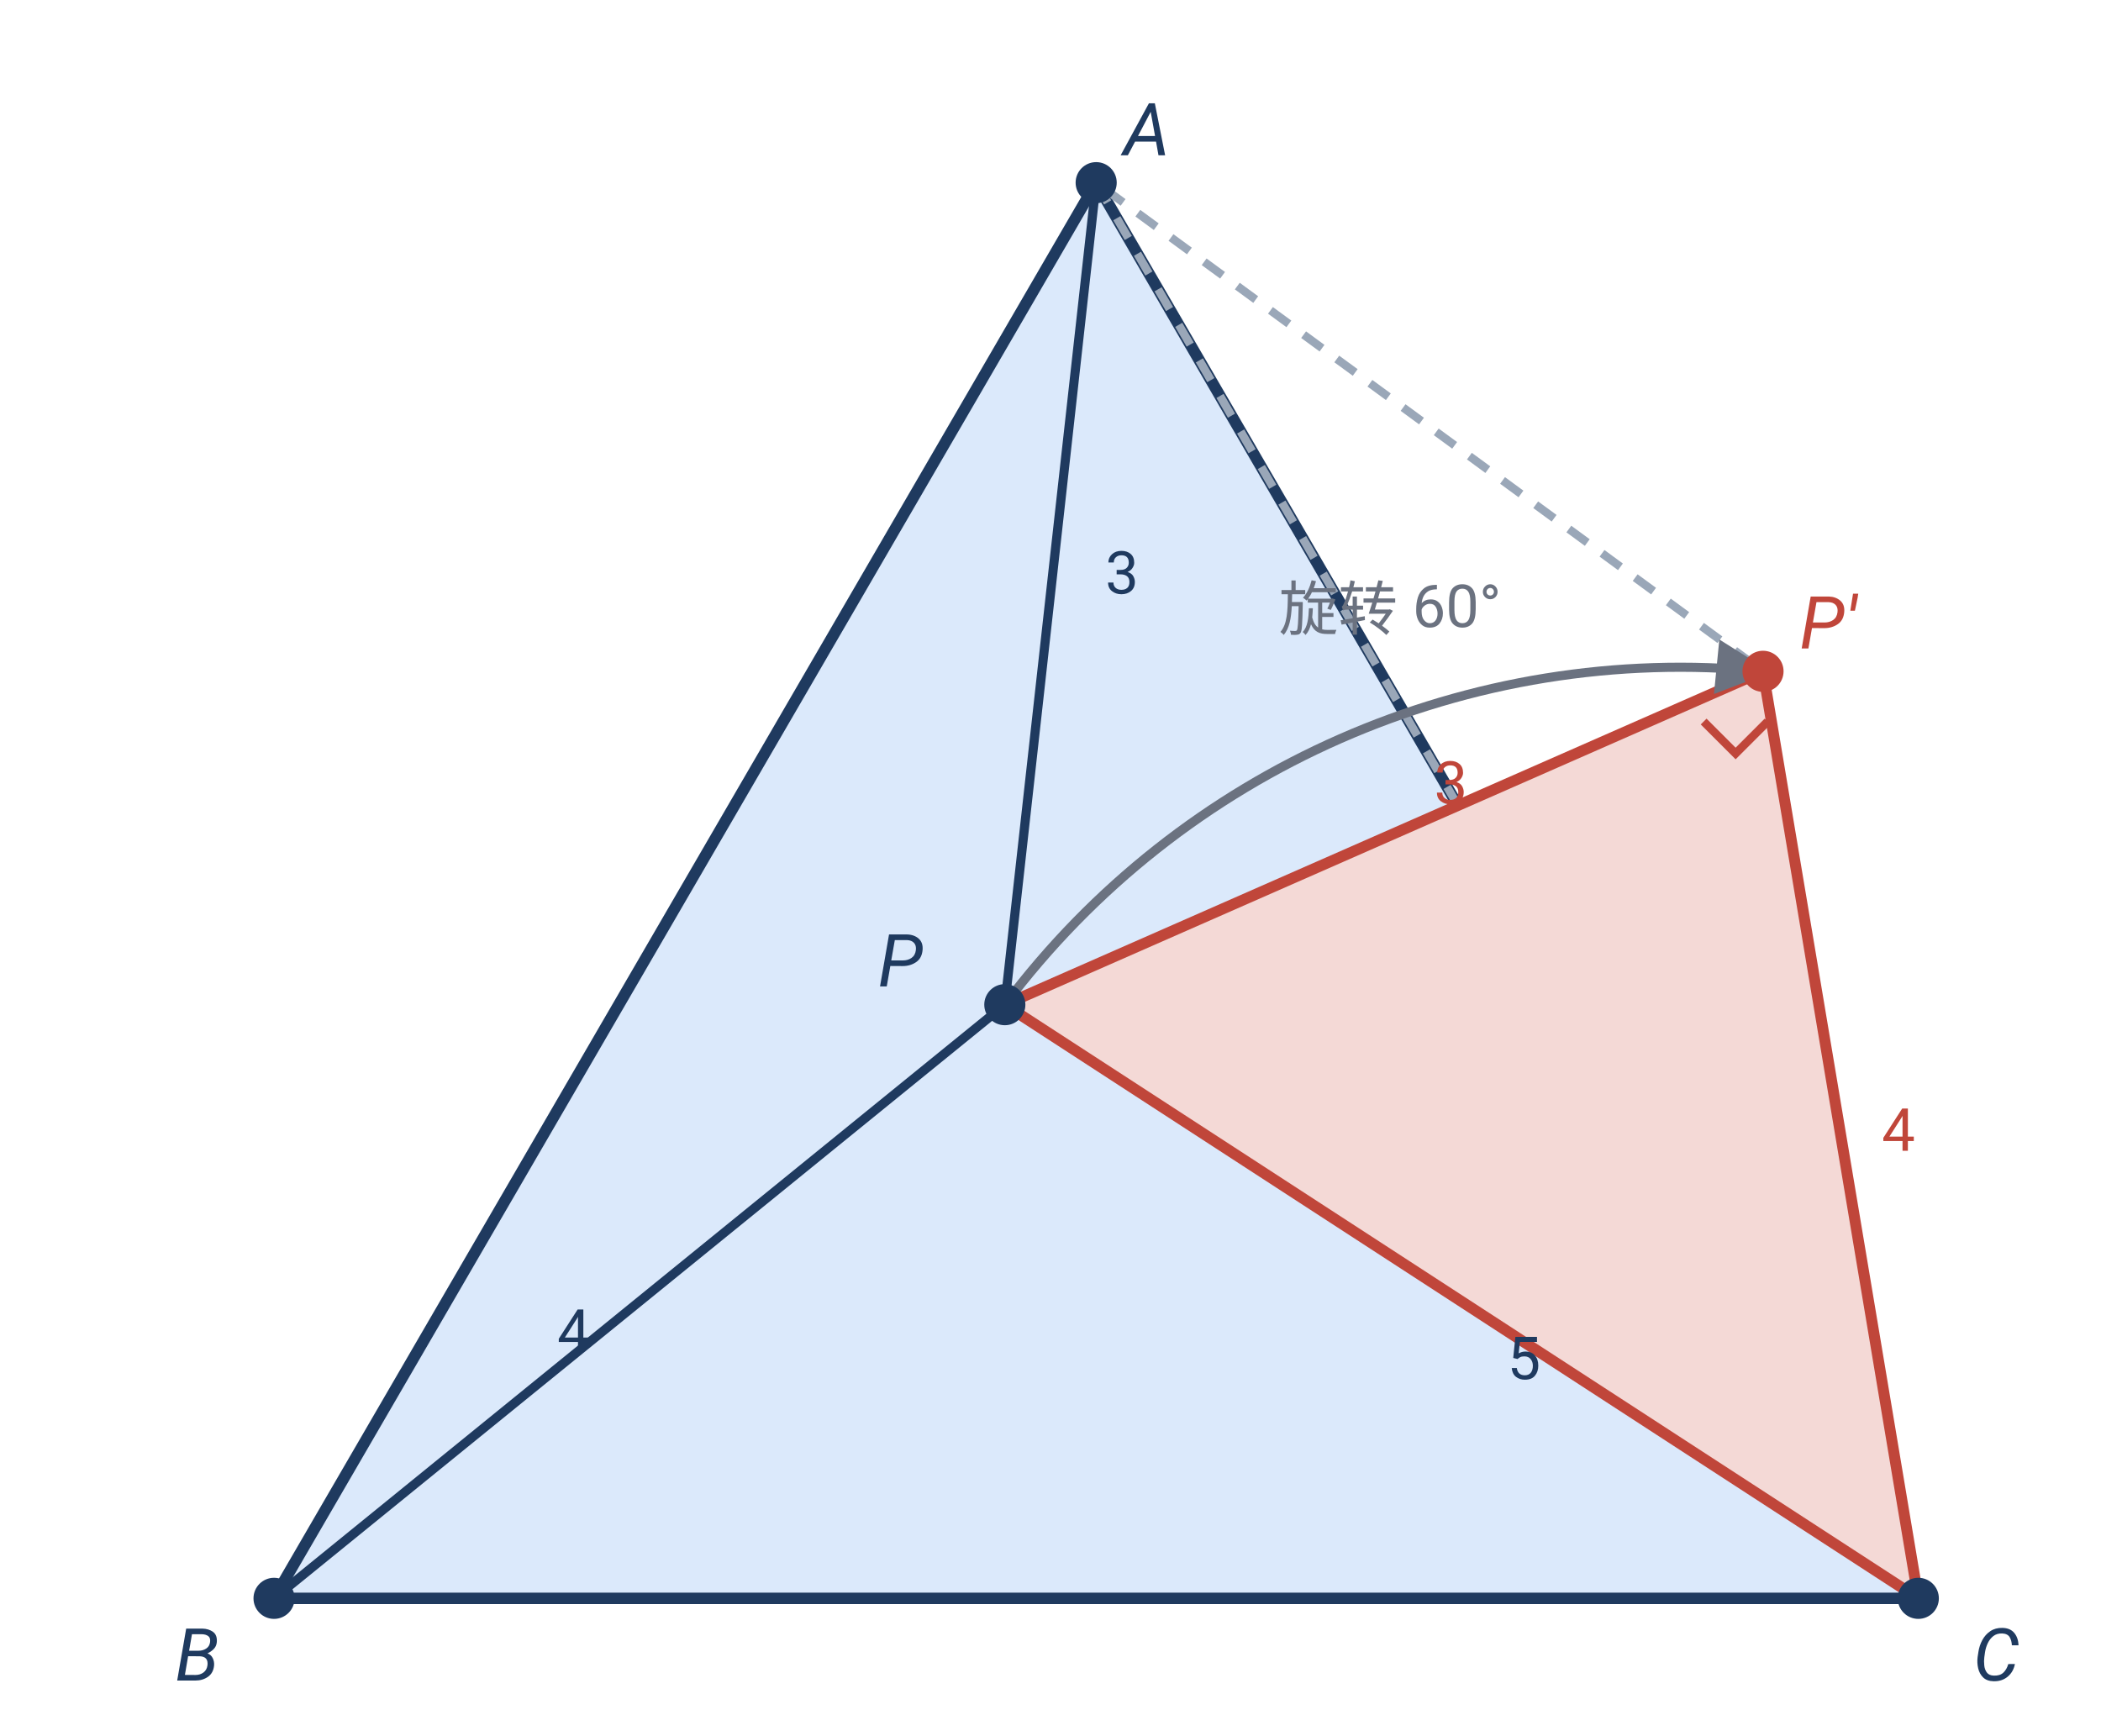
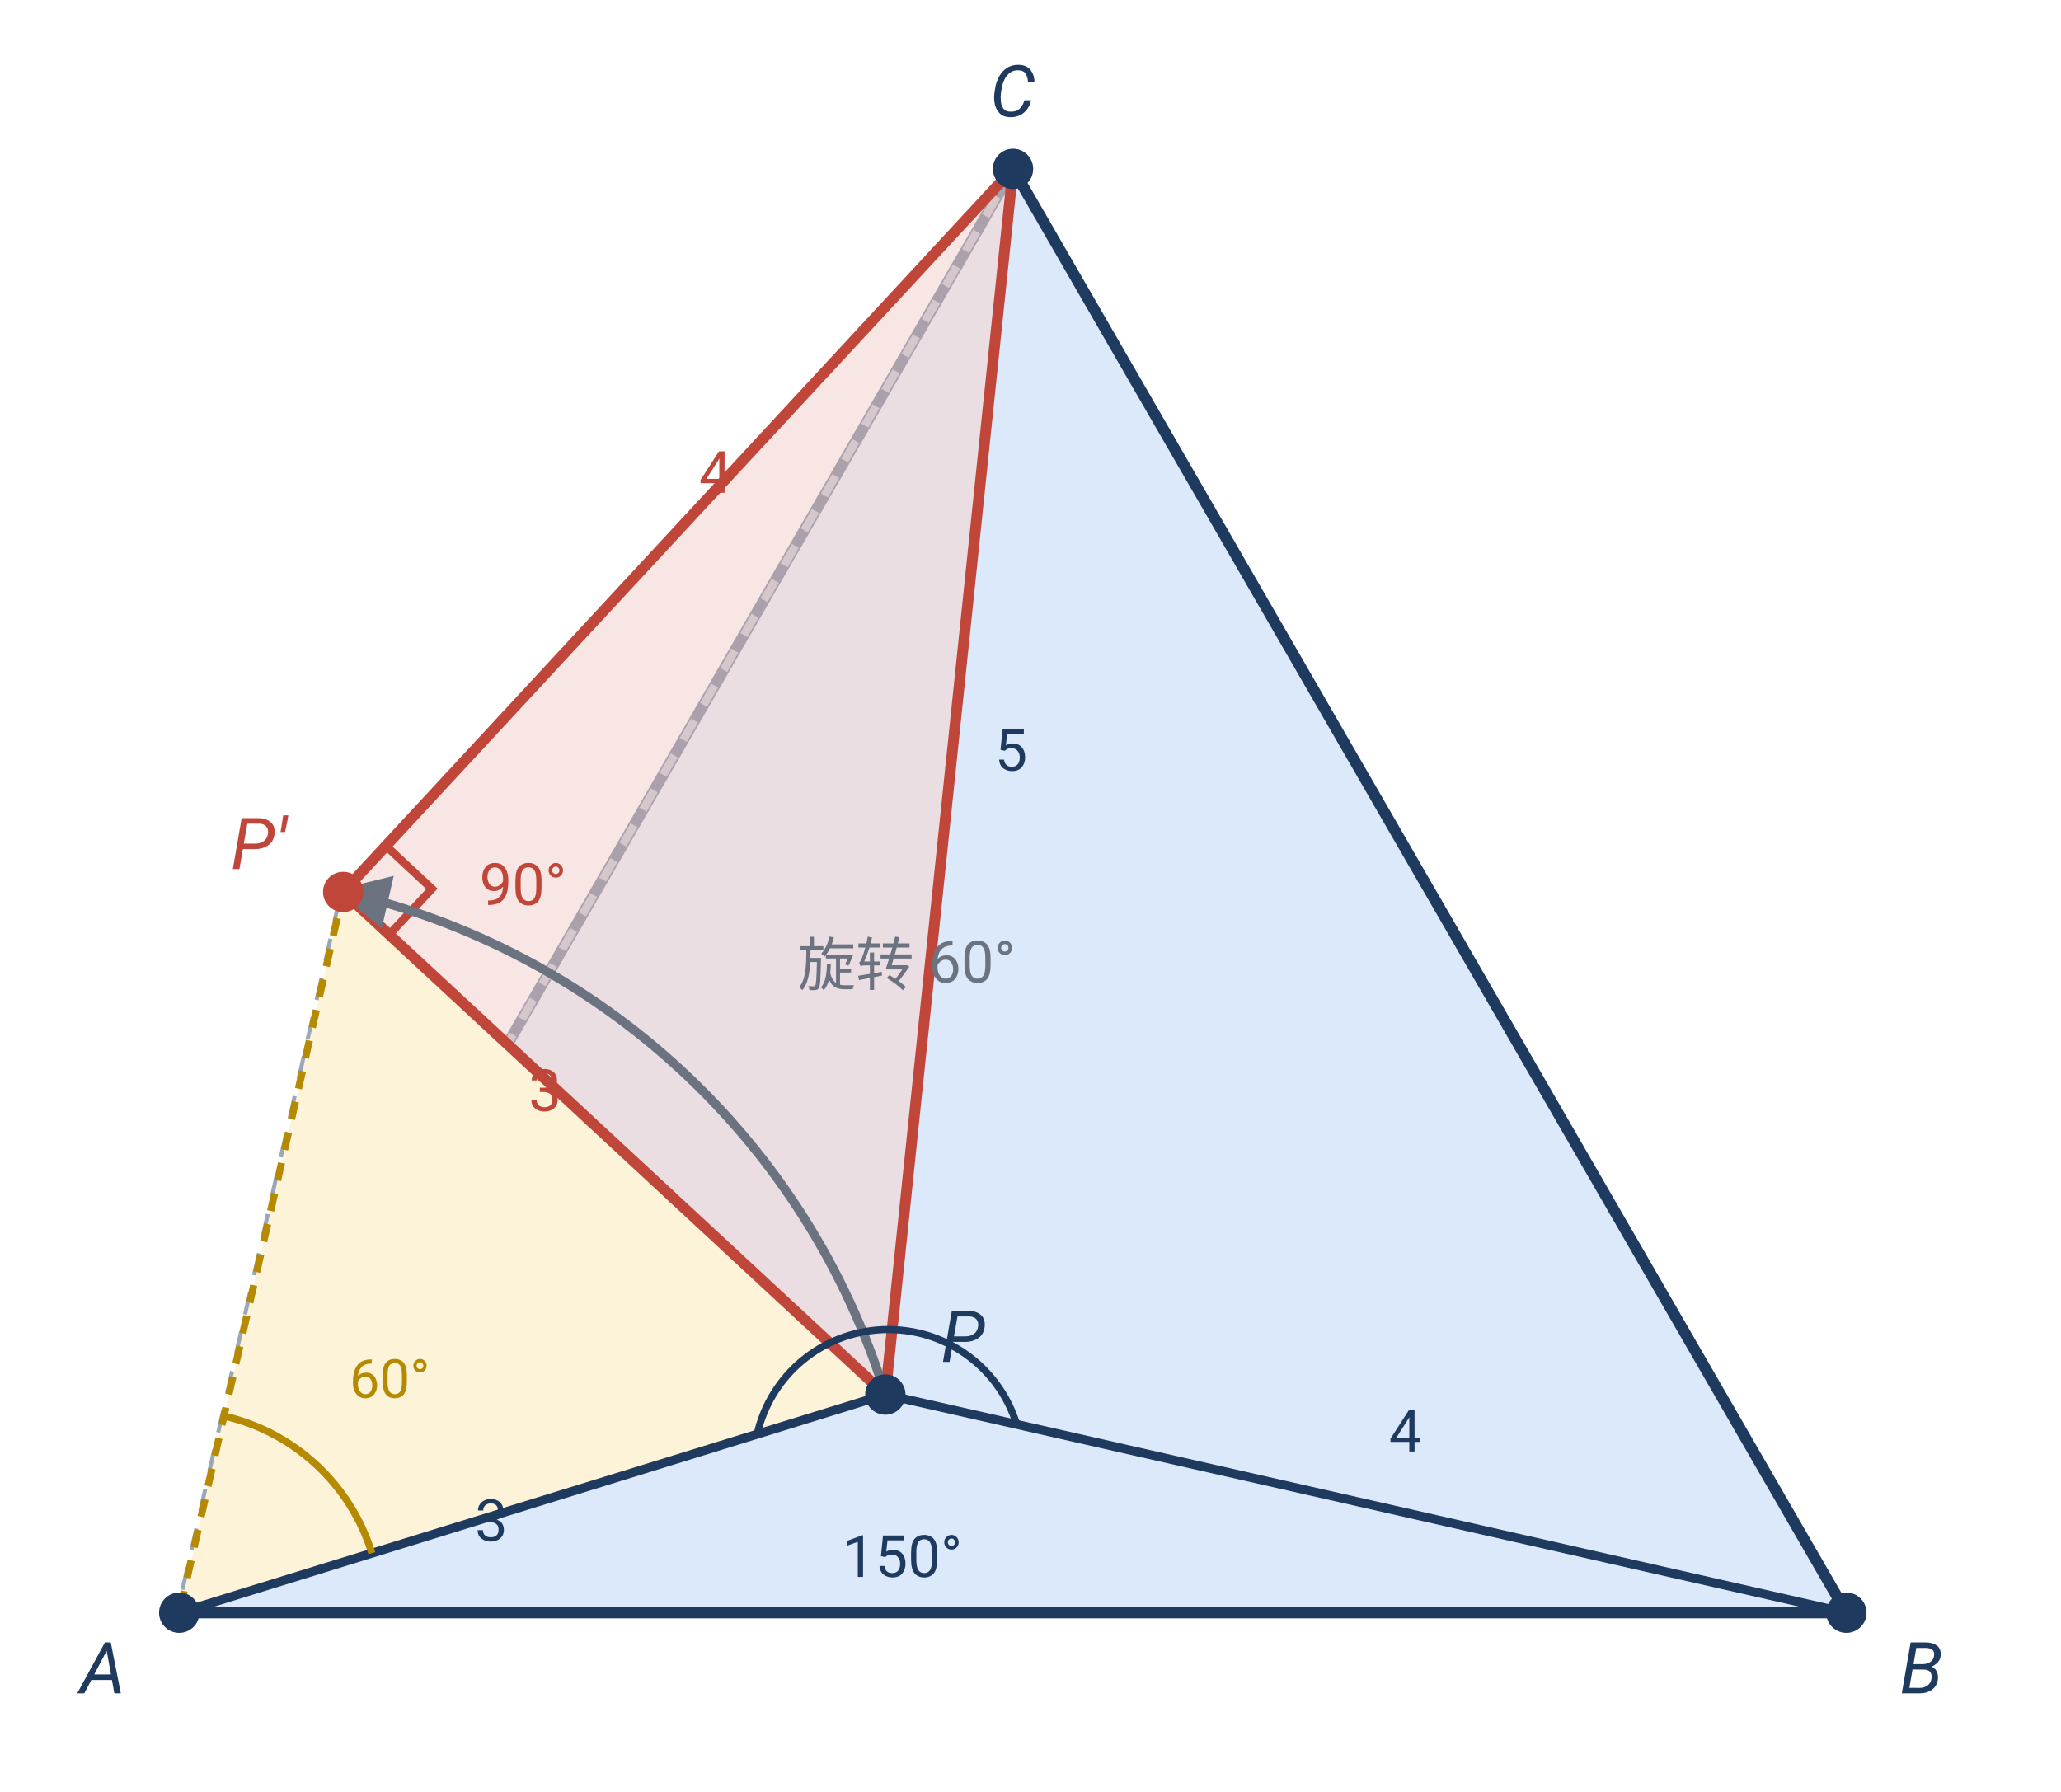
- <svg xmlns="http://www.w3.org/2000/svg" viewBox="20 10 460 380" text-rendering="geometricPrecision" font-family="ui-sans-serif, system-ui, -apple-system, 'Segoe UI', Roboto, 'PingFang SC', 'Microsoft YaHei', sans-serif">
+ <svg xmlns="http://www.w3.org/2000/svg" viewBox="40 40 460 400" text-rendering="geometricPrecision" font-family="ui-sans-serif, system-ui, -apple-system, 'Segoe UI', Roboto, 'PingFang SC', 'Microsoft YaHei', sans-serif">
  <defs>
    <marker id="arr" viewBox="0 0 10 10" refX="8.5" refY="5" markerWidth="6" markerHeight="6" orient="auto-start-reverse">
      <path d="M0,0 L10,5 L0,10 z" fill="#6b7280" />
    </marker>
  </defs>
-   <polygon points="260,50 80,360 440,360" fill="#dbe9fb" stroke="#1f3a5f" stroke-width="2.5" stroke-linejoin="round" />
-   <polygon points="260,50 440,360 406,157" fill="none" stroke="#9aa7b8" stroke-width="1.8" stroke-dasharray="5 4" stroke-linejoin="round" />
-   <line x1="240" y1="230" x2="260" y2="50" stroke="#1f3a5f" stroke-width="2" />
-   <line x1="240" y1="230" x2="80" y2="360" stroke="#1f3a5f" stroke-width="2" />
-   <line x1="240" y1="230" x2="440" y2="360" stroke="#1f3a5f" stroke-width="2" />
-   <polygon points="240,230 406,157 440,360" fill="#f4d9d6" stroke="#c0463a" stroke-width="2.4" stroke-linejoin="round" />
-   <path d="M393,168 L400,175 L407,168" fill="none" stroke="#c0463a" stroke-width="1.8" />
-   <path d="M240,230 A185,185 0 0 1 406,157" fill="none" stroke="#6b7280" stroke-width="2" marker-end="url(#arr)" />
-   <text x="300" y="148" fill="#6b7280" font-size="13">旋转 60°</text>
-   <circle cx="260" cy="50" r="4.5" fill="#1f3a5f" />
-   <text x="266" y="44" fill="#1f3a5f" font-size="16" font-style="italic">A</text>
-   <circle cx="80" cy="360" r="4.5" fill="#1f3a5f" />
-   <text x="68" y="378" text-anchor="end" fill="#1f3a5f" font-size="16" font-style="italic">B</text>
-   <circle cx="440" cy="360" r="4.5" fill="#1f3a5f" />
-   <text x="452" y="378" fill="#1f3a5f" font-size="16" font-style="italic">C</text>
-   <circle cx="240" cy="230" r="4.5" fill="#1f3a5f" />
-   <text x="222" y="226" text-anchor="end" fill="#1f3a5f" font-size="16" font-style="italic">P</text>
-   <circle cx="406" cy="157" r="4.5" fill="#c0463a" />
-   <text x="414" y="152" fill="#c0463a" font-size="16" font-style="italic">P′</text>
-   <text x="262" y="140" fill="#1f3a5f" font-size="13">3</text>
-   <text x="142" y="306" fill="#1f3a5f" font-size="13">4</text>
-   <text x="350" y="312" fill="#1f3a5f" font-size="13">5</text>
-   <text x="334" y="186" fill="#c0463a" font-size="13">3</text>
-   <text x="432" y="262" fill="#c0463a" font-size="13">4</text>
+   <polygon points="80,400 452.1,400 266.1,77.7" fill="#dbe9fb" stroke="#1f3a5f" stroke-width="2.5" stroke-linejoin="round" />
+   <polygon points="80,400 266.1,77.7 116.6,239.1" fill="none" stroke="#9aa7b8" stroke-width="1.8" stroke-dasharray="5 4" stroke-linejoin="round" />
+   <polygon points="80,400 237.6,351.3 116.6,239.1" fill="#fdf3d8" stroke="#b58900" stroke-width="1.6" stroke-dasharray="4 3" stroke-linejoin="round" />
+   <line x1="237.6" y1="351.3" x2="80" y2="400" stroke="#1f3a5f" stroke-width="2" />
+   <line x1="237.6" y1="351.3" x2="452.1" y2="400" stroke="#1f3a5f" stroke-width="2" />
+   <line x1="237.6" y1="351.3" x2="266.1" y2="77.7" stroke="#1f3a5f" stroke-width="2" />
+   <polygon points="237.6,351.3 116.6,239.1 266.1,77.7" fill="#f4d9d6" fill-opacity="0.65" stroke="#c0463a" stroke-width="2.4" stroke-linejoin="round" />
+   <polyline points="126.9,248.6 136.4,238.4 126.1,228.8" fill="none" stroke="#c0463a" stroke-width="1.8" />
+   <text x="147" y="242" fill="#c0463a" font-size="13">90°</text>
+   <path d="M237.6,351.3 A165,165 0 0 0 116.6,239.1" fill="none" stroke="#6b7280" stroke-width="2" marker-end="url(#arr)" />
+   <text x="218" y="260" fill="#6b7280" font-size="13">旋转 60°</text>
+   <path d="M123,386.7 A45,45 0 0 0 90,356.1" fill="none" stroke="#b58900" stroke-width="1.6" />
+   <text x="118" y="352" fill="#b58900" font-size="12">60°</text>
+   <path d="M266.9,357.9 A30,30 0 0 0 209,360.1" fill="none" stroke="#1f3a5f" stroke-width="1.6" />
+   <text x="228" y="392" fill="#1f3a5f" font-size="13">150°</text>
+   <circle cx="80" cy="400" r="4.5" fill="#1f3a5f" />
+   <text x="68" y="418" text-anchor="end" fill="#1f3a5f" font-size="16" font-style="italic">A</text>
+   <circle cx="452.1" cy="400" r="4.5" fill="#1f3a5f" />
+   <text x="464" y="418" fill="#1f3a5f" font-size="16" font-style="italic">B</text>
+   <circle cx="266.1" cy="77.7" r="4.5" fill="#1f3a5f" />
+   <text x="266" y="66" text-anchor="middle" fill="#1f3a5f" font-size="16" font-style="italic">C</text>
+   <circle cx="237.6" cy="351.3" r="4.5" fill="#1f3a5f" />
+   <text x="250" y="344" fill="#1f3a5f" font-size="16" font-style="italic">P</text>
+   <circle cx="116.6" cy="239.1" r="4.5" fill="#c0463a" />
+   <text x="104" y="234" text-anchor="end" fill="#c0463a" font-size="16" font-style="italic">P′</text>
+   <text x="146" y="384" fill="#1f3a5f" font-size="13">3</text>
+   <text x="350" y="364" fill="#1f3a5f" font-size="13">4</text>
+   <text x="262" y="212" fill="#1f3a5f" font-size="13">5</text>
+   <text x="158" y="288" fill="#c0463a" font-size="13">3</text>
+   <text x="196" y="150" fill="#c0463a" font-size="13">4</text>
</svg>
